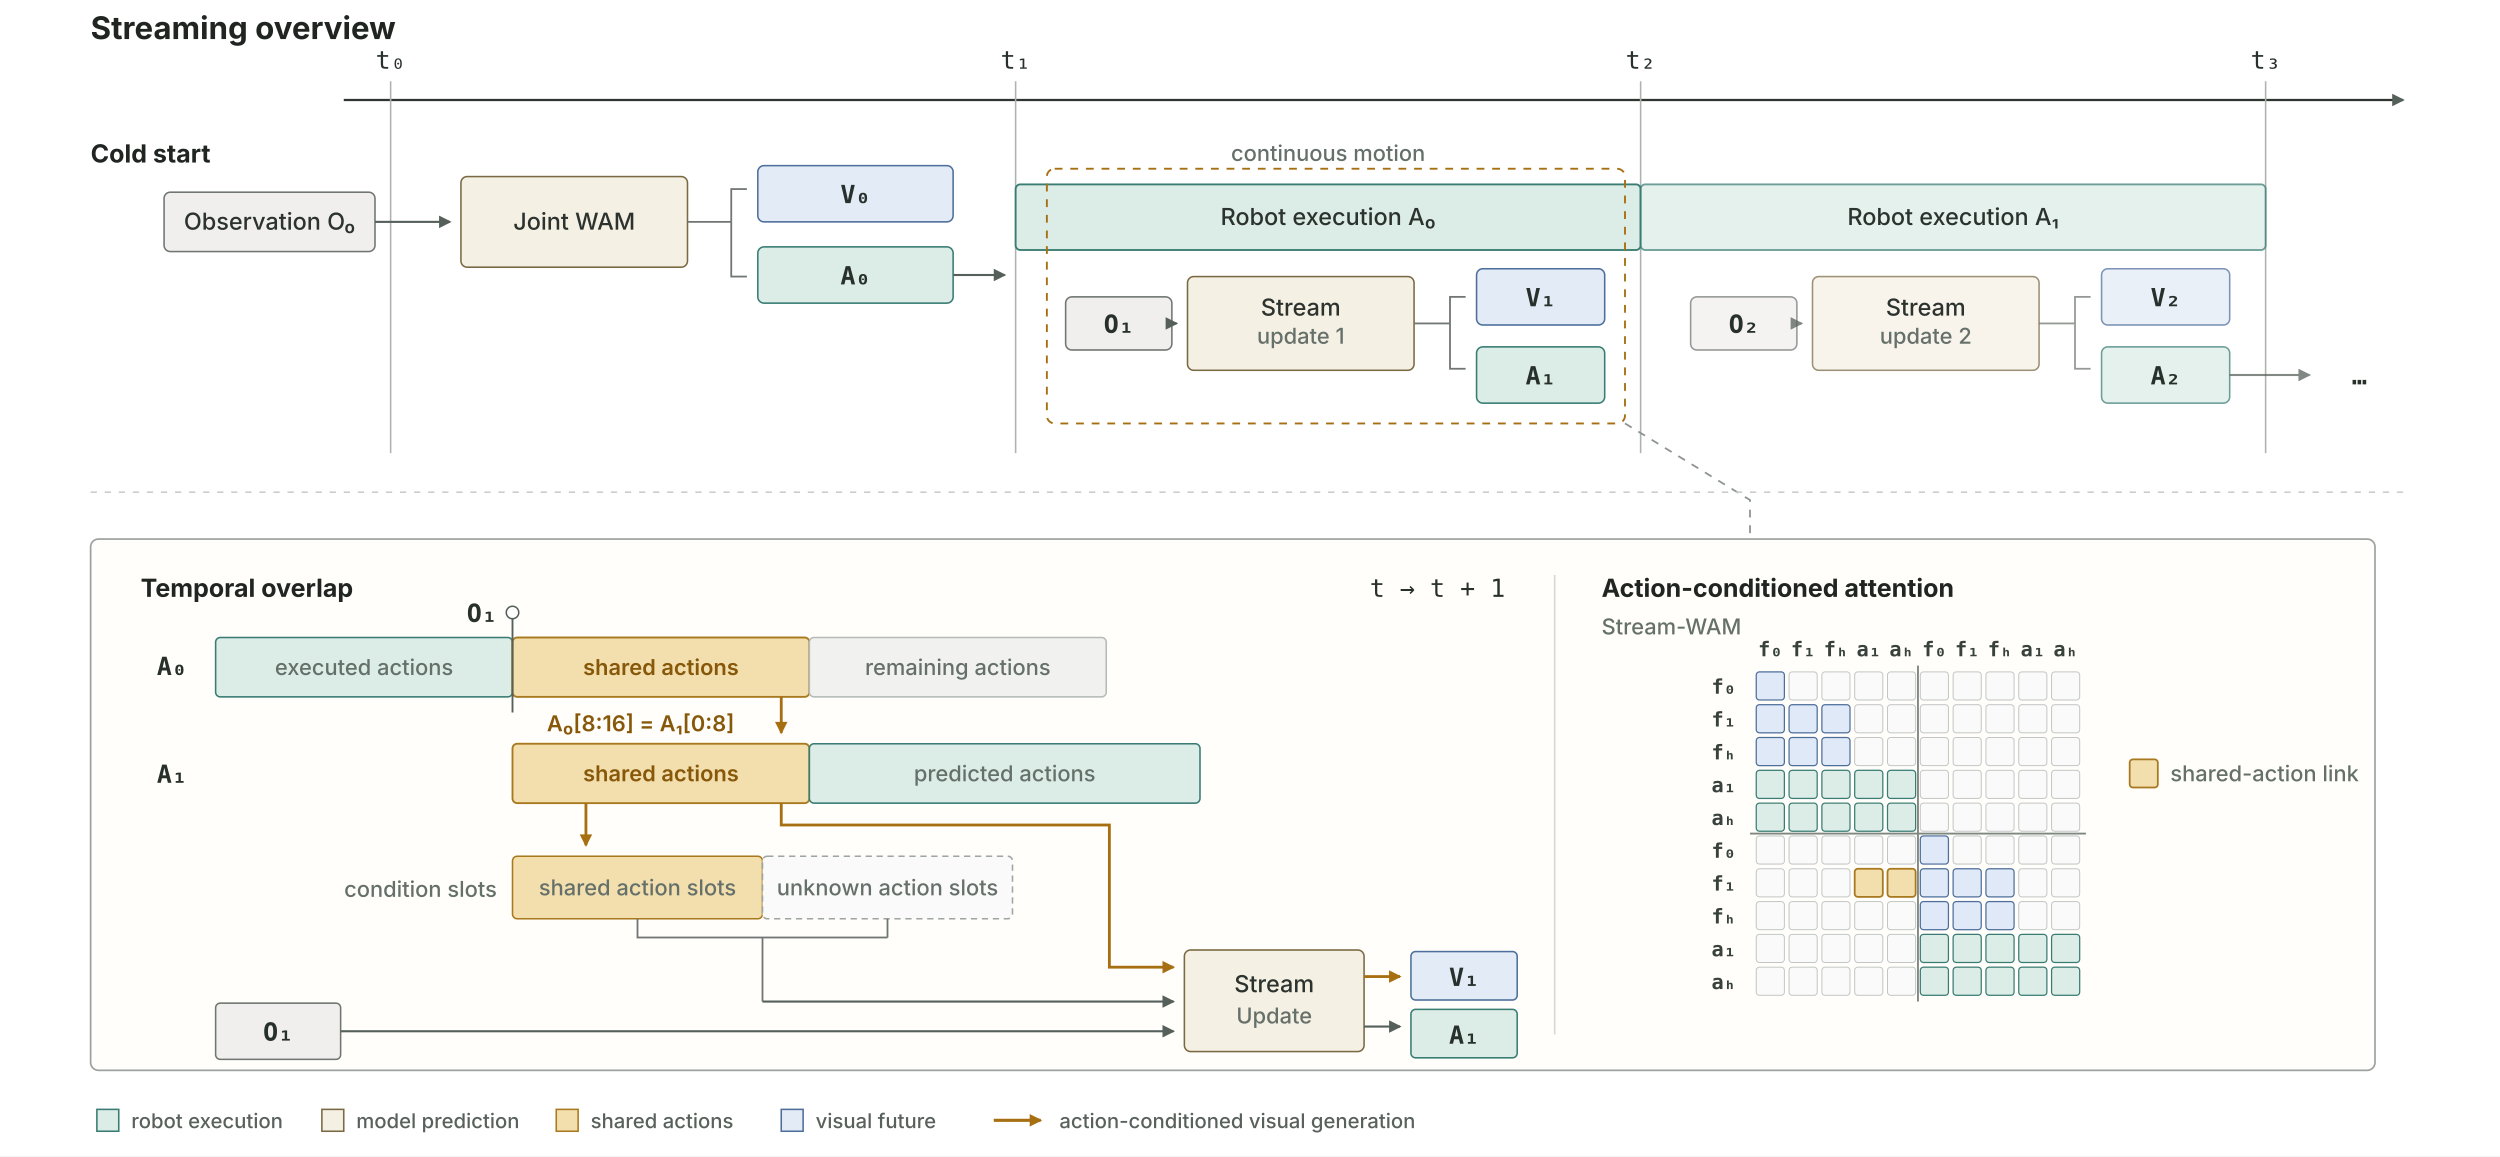
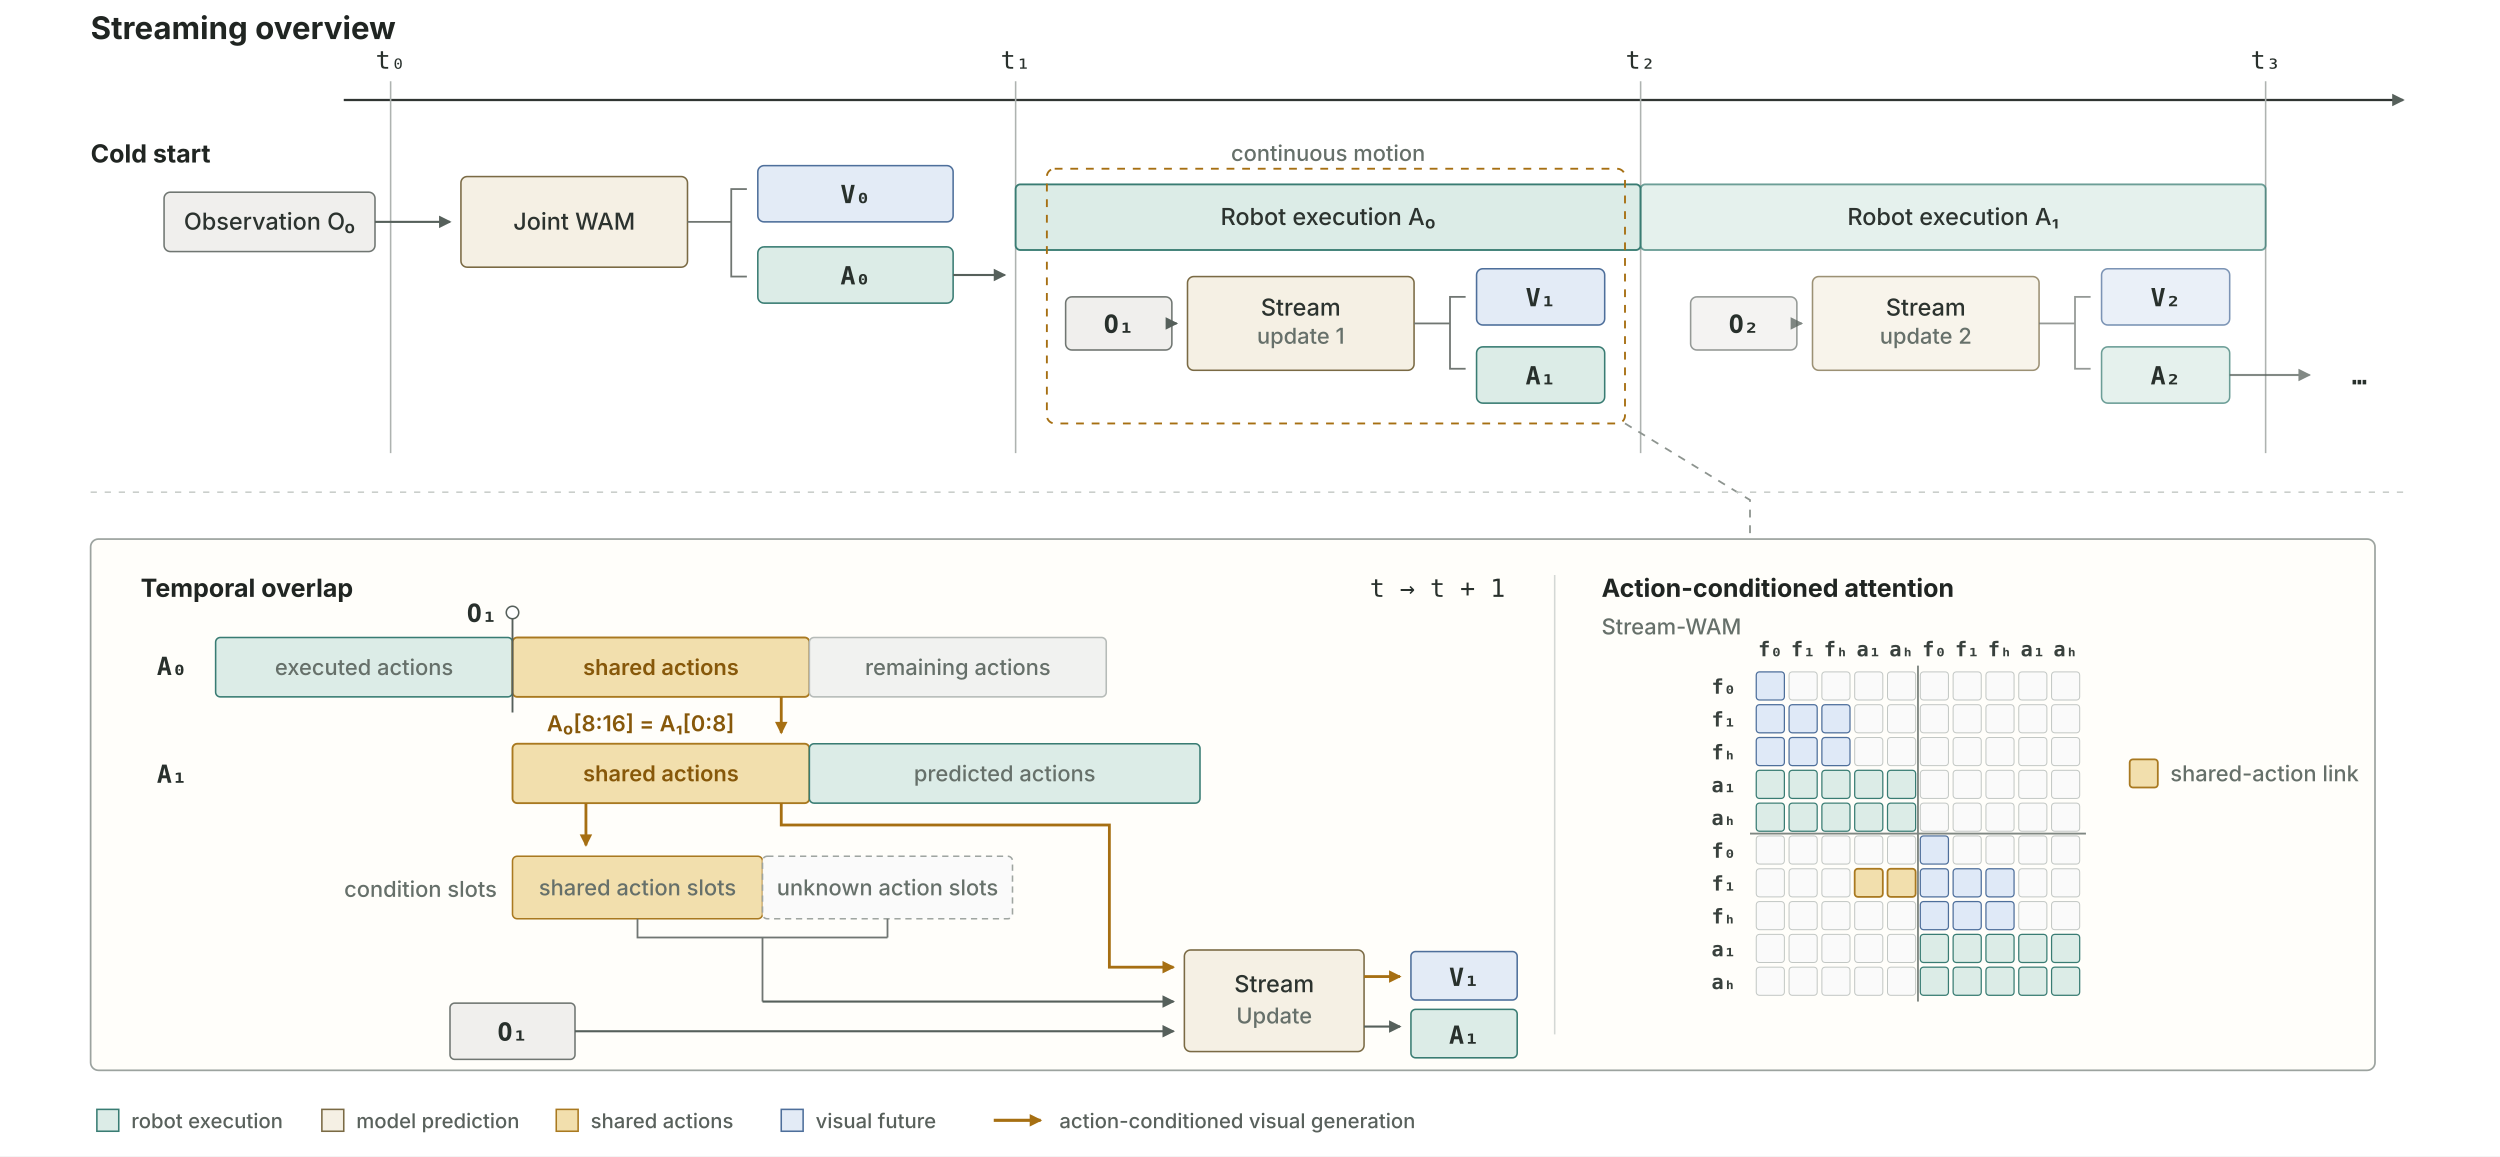
<svg xmlns="http://www.w3.org/2000/svg" viewBox="0 0 1600 740" role="img" aria-labelledby="streamwam-method-title streamwam-method-desc">
  <defs>
    <marker id="arrow-gray" markerWidth="8" markerHeight="8" refX="7" refY="4" orient="auto" markerUnits="userSpaceOnUse">
      <path d="M0 0 L8 4 L0 8 Z" fill="#56605b" />
    </marker>
    <marker id="arrow-gold" markerWidth="8" markerHeight="8" refX="7" refY="4" orient="auto" markerUnits="userSpaceOnUse">
      <path d="M0 0 L8 4 L0 8 Z" fill="#a66f12" />
    </marker>
    <style>
      .axis{stroke:#303532;stroke-width:1.45;fill:none}.landmark{stroke:#aeb3b0;stroke-width:1;fill:none}.guide{stroke:#c8cdca;stroke-width:1;stroke-dasharray:4 5;fill:none}
      .connector{stroke:#56605b;stroke-width:1.35;fill:none;marker-end:url(#arrow-gray)}.connector-plain{stroke:#707672;stroke-width:1.15;fill:none}.gold-path{stroke:#a66f12;stroke-width:1.8;fill:none;marker-end:url(#arrow-gold)}.callout{stroke:#8d948f;stroke-width:1.15;stroke-dasharray:5 5;fill:none}
      .title{font:650 20px/1.2 Inter,ui-sans-serif,system-ui,sans-serif;fill:#202522}.section{font:650 16px/1.2 Inter,ui-sans-serif,system-ui,sans-serif;fill:#202522}.label{font:500 15px/1.2 Inter,ui-sans-serif,system-ui,sans-serif;fill:#2c332f;text-anchor:middle}.small{font:500 14px/1.2 Inter,ui-sans-serif,system-ui,sans-serif;fill:#66706a;text-anchor:middle}.gold-label{font:600 14px/1.2 Inter,ui-sans-serif,system-ui,sans-serif;fill:#87580a;text-anchor:middle}.mono{font:600 16px/1 ui-monospace,SFMono-Regular,Consolas,monospace;fill:#28302c;text-anchor:middle}.time{font:500 16px/1 ui-monospace,SFMono-Regular,Consolas,monospace;fill:#28302c;text-anchor:middle}.legend{font:500 13px/1.2 Inter,ui-sans-serif,system-ui,sans-serif;fill:#59615c}
      .attention-token{font:600 13px/1 ui-monospace,SFMono-Regular,Consolas,monospace;fill:#39413d;text-anchor:middle}.attention-visual{fill:#dfe9f7;stroke:#4e6f9b;stroke-width:.8}.attention-action{fill:#dcece7;stroke:#397c73;stroke-width:.8}.attention-conditioned{fill:#f2dfad;stroke:#a97920;stroke-width:1.15}.attention-masked{fill:#fafafa;stroke:#c2c7c4;stroke-width:.65}
      .anchor-end{text-anchor:end}.anchor-start{text-anchor:start}.secondary rect,.secondary path{opacity:.74}
    </style>
  </defs>
  <rect width="1600" height="740" fill="#ffffff" />
  <g id="global-overview">
    <text class="title" x="58" y="25">Streaming overview</text>
    <g id="time-axis">
      <path class="axis" d="M220 64 H1538" marker-end="url(#arrow-gray)" />
      <line id="time-t0" class="landmark" x1="250" y1="52" x2="250" y2="290" />
      <line id="time-t1" class="landmark" x1="650" y1="52" x2="650" y2="290" />
      <line id="time-t2" class="landmark" x1="1050" y1="52" x2="1050" y2="290" />
      <line id="time-t3" class="landmark" x1="1450" y1="52" x2="1450" y2="290" />
      <text class="time" x="250" y="44">t₀</text>
      <text class="time" x="650" y="44">t₁</text>
      <text class="time" x="1050" y="44">t₂</text>
      <text class="time" x="1450" y="44">t₃</text>
    </g>
    <g id="overview-cold-start">
      <text class="section" x="58" y="104">Cold start</text>
      <rect x="105" y="123" width="135" height="38" rx="4" fill="#f0efed" stroke="#707672" />
      <text class="label" x="172.5" y="147">Observation O₀</text>
      <path class="connector" d="M240 142 H288" />
      <rect id="joint-wam-0" x="295" y="113" width="145" height="58" rx="4" fill="#f5f0e4" stroke="#7a6a44" />
      <text class="label" x="367.5" y="147">Joint WAM</text>
      <path class="connector-plain" d="M440 142 H468 V121 H478 M468 142 V177 H478" />
      <rect id="video-0" x="485" y="106" width="125" height="36" rx="4" fill="#e3ebf6" stroke="#4e6f9b" />
      <text class="mono" x="547.5" y="130">V₀</text>
      <rect id="action-0" x="485" y="158" width="125" height="36" rx="4" fill="#dcece7" stroke="#397c73" />
      <text class="mono" x="547.5" y="182">A₀</text>
      <path class="connector" d="M610 176 H643" />
    </g>
    <g id="overview-cycle-1">
      <text class="small" x="850" y="103">continuous motion</text>
      <rect id="overview-execution-0" x="650" y="118" width="400" height="42" rx="3" fill="#dcece7" stroke="#397c73" stroke-width="1.2" />
      <text class="label" x="850" y="144">Robot execution A₀</text>
      <rect x="682" y="190" width="68" height="34" rx="4" fill="#f0efed" stroke="#707672" />
      <text class="mono" x="716" y="213">O₁</text>
      <path class="connector" d="M750 207 H753" />
      <rect id="overview-update-1" x="760" y="177" width="145" height="60" rx="4" fill="#f5f0e4" stroke="#7a6a44" />
      <text class="label" x="832.5" y="202">Stream</text>
      <text class="small" x="832.5" y="220">update 1</text>
      <path class="connector-plain" d="M905 207 H928 V190 H938 M928 207 V236 H938" />
      <rect id="overview-video-1" x="945" y="172" width="82" height="36" rx="4" fill="#e3ebf6" stroke="#4e6f9b" />
      <text class="mono" x="986" y="196">V₁</text>
      <rect id="overview-action-1" x="945" y="222" width="82" height="36" rx="4" fill="#dcece7" stroke="#397c73" />
      <text class="mono" x="986" y="246">A₁</text>
    </g>
    <g id="overview-cycle-2" class="secondary">
      <rect id="overview-execution-1" x="1050" y="118" width="400" height="42" rx="3" fill="#dcece7" stroke="#397c73" stroke-width="1.2" />
      <text class="label" x="1250" y="144">Robot execution A₁</text>
      <rect x="1082" y="190" width="68" height="34" rx="4" fill="#f0efed" stroke="#707672" />
      <text class="mono" x="1116" y="213">O₂</text>
      <path class="connector" d="M1150 207 H1153" />
      <rect id="overview-update-2" x="1160" y="177" width="145" height="60" rx="4" fill="#f5f0e4" stroke="#7a6a44" />
      <text class="label" x="1232.5" y="202">Stream</text>
      <text class="small" x="1232.5" y="220">update 2</text>
      <path class="connector-plain" d="M1305 207 H1328 V190 H1338 M1328 207 V236 H1338" />
      <rect x="1345" y="172" width="82" height="36" rx="4" fill="#e3ebf6" stroke="#4e6f9b" />
      <text class="mono" x="1386" y="196">V₂</text>
      <rect x="1345" y="222" width="82" height="36" rx="4" fill="#dcece7" stroke="#397c73" />
      <text class="mono" x="1386" y="246">A₂</text>
      <path class="connector" d="M1427 240 H1478" />
      <text class="mono" x="1510" y="246">…</text>
    </g>
    <rect id="inset-selection" x="670" y="108" width="370" height="163" rx="5" fill="none" stroke="#a66f12" stroke-width="1.2" stroke-dasharray="5 5" />
    <path id="inset-callout" class="callout" d="M1040 271 L1120 320 L1120 345" />
  </g>
  <path class="guide" d="M58 315 H1540" />
  <g id="detail-inset">
    <rect id="detail-inset-frame" x="58" y="345" width="1462" height="340" rx="5" fill="#fffefa" stroke="#9ca39f" stroke-width="1.1" />
    <rect id="temporal-overlap-panel" x="86" y="362" width="885" height="300" fill="none" />
    <rect id="attention-panel" x="1018" y="362" width="474" height="300" fill="none" />
    <line id="inset-divider" x1="995" y1="368" x2="995" y2="662" stroke="#d4d8d5" stroke-width="1" />
    <text class="section" x="90" y="382">Temporal overlap</text>
    <text class="time" x="920" y="382">t → t + 1</text>
    <text class="mono" x="110" y="432">A₀</text>
    <rect id="inset-a0-before" x="138" y="408" width="190" height="38" rx="3" fill="#dcece7" stroke="#397c73" />
    <rect id="inset-a0-overlap" x="328" y="408" width="190" height="38" rx="3" fill="#f2dfad" stroke="#a97920" stroke-width="1.2" />
    <rect id="inset-a0-remaining" x="518" y="408" width="190" height="38" rx="3" fill="#f1f2f0" stroke="#b6bbb8" />
    <text class="small" x="233" y="432">executed actions</text>
    <text class="gold-label" x="423" y="432">shared actions</text>
    <text class="small" x="613" y="432">remaining actions</text>
    <line id="inset-observation" x1="328" y1="392" x2="328" y2="456" stroke="#56605b" stroke-width="1.2" />
    <circle cx="328" cy="392" r="4" fill="#fff" stroke="#56605b" />
    <text class="mono anchor-end" x="318" y="398">O₁</text>
    <path id="shared-to-action-prefix" class="gold-path" d="M500 446 V469" />
    <text class="mono" x="110" y="501">A₁</text>
    <rect id="inset-a1-action-prefix" x="328" y="476" width="190" height="38" rx="3" fill="#f2dfad" stroke="#a97920" stroke-width="1.2" />
    <rect id="inset-a1-continuation" x="518" y="476" width="250" height="38" rx="3" fill="#dcece7" stroke="#397c73" />
    <text class="gold-label" x="423" y="500">shared actions</text>
    <text class="small" x="643" y="500">predicted actions</text>
    <text class="gold-label" x="410" y="468">A₀[8:16] = A₁[0:8]</text>
    <path id="shared-to-condition-slots" class="gold-path" d="M375 514 V541" />
    <path id="shared-actions-to-update" class="gold-path" d="M500 514 V528 H710 V619 H751" />
    <text class="small anchor-end" x="318" y="574">condition slots</text>
    <rect id="inset-shared-action-slots" x="328" y="548" width="160" height="40" rx="3" fill="#f2dfad" stroke="#a97920" />
    <rect id="inset-unknown-slots" x="488" y="548" width="160" height="40" rx="3" fill="#fafafa" stroke="#9fa5a1" stroke-dasharray="4 3" />
    <text class="small" data-for="inset-shared-action-slots" x="408" y="573">shared action slots</text>
    <text class="small" data-for="inset-unknown-slots" x="568" y="573">unknown action slots</text>
    <path id="inset-condition-bus" class="connector-plain" d="M408 588 V600 H568 M568 588 V600 M488 600 V641" />
-     <rect x="138" y="642" width="80" height="36" rx="3" fill="#f0efed" stroke="#707672" />
-     <text class="mono" x="178" y="666">O₁</text>
-     <path id="inset-observation-input" class="connector" d="M218 660 H751" />
+     <rect id="inset-observation-input-box" x="288" y="642" width="80" height="36" rx="3" fill="#f0efed" stroke="#707672" />
+     <text class="mono" x="328" y="666">O₁</text>
+     <path id="inset-observation-input" class="connector" d="M368 660 H751" />
    <path id="inset-context-input" class="connector" d="M488 641 H751" />
    <rect id="inset-update" x="758" y="608" width="115" height="65" rx="4" fill="#f5f0e4" stroke="#7a6a44" />
    <text class="label" x="815.5" y="635">Stream</text>
    <text class="small" x="815.5" y="655">Update</text>
    <path id="inset-condition-to-video" class="gold-path" d="M873 625 H896" />
    <path id="inset-action-output" class="connector" d="M873 657 H896" />
    <rect id="inset-video-1" x="903" y="609" width="68" height="31" rx="3" fill="#e3ebf6" stroke="#4e6f9b" />
    <text class="mono" x="937" y="631">V₁</text>
    <rect id="inset-action-1" x="903" y="646" width="68" height="31" rx="3" fill="#dcece7" stroke="#397c73" />
    <text class="mono" x="937" y="668">A₁</text>
    <text class="section" x="1025" y="382">Action-conditioned attention</text>
    <text class="small anchor-start" x="1025" y="406">Stream-WAM</text>
    <g id="attention-column-labels">
      <text class="attention-token" x="1133" y="420">f₀</text>
      <text class="attention-token" x="1154" y="420">f₁</text>
      <text class="attention-token" x="1175" y="420">fₕ</text>
      <text class="attention-token" x="1196" y="420">a₁</text>
      <text class="attention-token" x="1217" y="420">aₕ</text>
      <text class="attention-token" x="1238" y="420">f₀</text>
      <text class="attention-token" x="1259" y="420">f₁</text>
      <text class="attention-token" x="1280" y="420">fₕ</text>
      <text class="attention-token" x="1301" y="420">a₁</text>
      <text class="attention-token" x="1322" y="420">aₕ</text>
    </g>
    <g id="attention-row-labels">
      <text class="attention-token anchor-end" x="1111" y="444">f₀</text>
      <text class="attention-token anchor-end" x="1111" y="465">f₁</text>
      <text class="attention-token anchor-end" x="1111" y="486">fₕ</text>
      <text class="attention-token anchor-end" x="1111" y="507">a₁</text>
      <text class="attention-token anchor-end" x="1111" y="528">aₕ</text>
      <text class="attention-token anchor-end" x="1111" y="549">f₀</text>
      <text class="attention-token anchor-end" x="1111" y="570">f₁</text>
      <text class="attention-token anchor-end" x="1111" y="591">fₕ</text>
      <text class="attention-token anchor-end" x="1111" y="612">a₁</text>
      <text class="attention-token anchor-end" x="1111" y="633">aₕ</text>
    </g>
    <g id="streamwam-attention-mask">
      <rect class="attention-visual" data-row="0" data-col="0" x="1124" y="430" width="18" height="18" rx="2" />
      <rect class="attention-masked" data-row="0" data-col="1" x="1145" y="430" width="18" height="18" rx="2" />
      <rect class="attention-masked" data-row="0" data-col="2" x="1166" y="430" width="18" height="18" rx="2" />
      <rect class="attention-masked" data-row="0" data-col="3" x="1187" y="430" width="18" height="18" rx="2" />
      <rect class="attention-masked" data-row="0" data-col="4" x="1208" y="430" width="18" height="18" rx="2" />
      <rect class="attention-masked" data-row="0" data-col="5" x="1229" y="430" width="18" height="18" rx="2" />
      <rect class="attention-masked" data-row="0" data-col="6" x="1250" y="430" width="18" height="18" rx="2" />
      <rect class="attention-masked" data-row="0" data-col="7" x="1271" y="430" width="18" height="18" rx="2" />
      <rect class="attention-masked" data-row="0" data-col="8" x="1292" y="430" width="18" height="18" rx="2" />
      <rect class="attention-masked" data-row="0" data-col="9" x="1313" y="430" width="18" height="18" rx="2" />
      <rect class="attention-visual" data-row="1" data-col="0" x="1124" y="451" width="18" height="18" rx="2" />
      <rect class="attention-visual" data-row="1" data-col="1" x="1145" y="451" width="18" height="18" rx="2" />
      <rect class="attention-visual" data-row="1" data-col="2" x="1166" y="451" width="18" height="18" rx="2" />
      <rect class="attention-masked" data-row="1" data-col="3" x="1187" y="451" width="18" height="18" rx="2" />
      <rect class="attention-masked" data-row="1" data-col="4" x="1208" y="451" width="18" height="18" rx="2" />
      <rect class="attention-masked" data-row="1" data-col="5" x="1229" y="451" width="18" height="18" rx="2" />
      <rect class="attention-masked" data-row="1" data-col="6" x="1250" y="451" width="18" height="18" rx="2" />
      <rect class="attention-masked" data-row="1" data-col="7" x="1271" y="451" width="18" height="18" rx="2" />
      <rect class="attention-masked" data-row="1" data-col="8" x="1292" y="451" width="18" height="18" rx="2" />
      <rect class="attention-masked" data-row="1" data-col="9" x="1313" y="451" width="18" height="18" rx="2" />
      <rect class="attention-visual" data-row="2" data-col="0" x="1124" y="472" width="18" height="18" rx="2" />
      <rect class="attention-visual" data-row="2" data-col="1" x="1145" y="472" width="18" height="18" rx="2" />
      <rect class="attention-visual" data-row="2" data-col="2" x="1166" y="472" width="18" height="18" rx="2" />
      <rect class="attention-masked" data-row="2" data-col="3" x="1187" y="472" width="18" height="18" rx="2" />
      <rect class="attention-masked" data-row="2" data-col="4" x="1208" y="472" width="18" height="18" rx="2" />
      <rect class="attention-masked" data-row="2" data-col="5" x="1229" y="472" width="18" height="18" rx="2" />
      <rect class="attention-masked" data-row="2" data-col="6" x="1250" y="472" width="18" height="18" rx="2" />
      <rect class="attention-masked" data-row="2" data-col="7" x="1271" y="472" width="18" height="18" rx="2" />
      <rect class="attention-masked" data-row="2" data-col="8" x="1292" y="472" width="18" height="18" rx="2" />
      <rect class="attention-masked" data-row="2" data-col="9" x="1313" y="472" width="18" height="18" rx="2" />
      <rect class="attention-action" data-row="3" data-col="0" x="1124" y="493" width="18" height="18" rx="2" />
      <rect class="attention-action" data-row="3" data-col="1" x="1145" y="493" width="18" height="18" rx="2" />
      <rect class="attention-action" data-row="3" data-col="2" x="1166" y="493" width="18" height="18" rx="2" />
      <rect class="attention-action" data-row="3" data-col="3" x="1187" y="493" width="18" height="18" rx="2" />
      <rect class="attention-action" data-row="3" data-col="4" x="1208" y="493" width="18" height="18" rx="2" />
      <rect class="attention-masked" data-row="3" data-col="5" x="1229" y="493" width="18" height="18" rx="2" />
      <rect class="attention-masked" data-row="3" data-col="6" x="1250" y="493" width="18" height="18" rx="2" />
      <rect class="attention-masked" data-row="3" data-col="7" x="1271" y="493" width="18" height="18" rx="2" />
      <rect class="attention-masked" data-row="3" data-col="8" x="1292" y="493" width="18" height="18" rx="2" />
      <rect class="attention-masked" data-row="3" data-col="9" x="1313" y="493" width="18" height="18" rx="2" />
      <rect class="attention-action" data-row="4" data-col="0" x="1124" y="514" width="18" height="18" rx="2" />
      <rect class="attention-action" data-row="4" data-col="1" x="1145" y="514" width="18" height="18" rx="2" />
      <rect class="attention-action" data-row="4" data-col="2" x="1166" y="514" width="18" height="18" rx="2" />
      <rect class="attention-action" data-row="4" data-col="3" x="1187" y="514" width="18" height="18" rx="2" />
      <rect class="attention-action" data-row="4" data-col="4" x="1208" y="514" width="18" height="18" rx="2" />
      <rect class="attention-masked" data-row="4" data-col="5" x="1229" y="514" width="18" height="18" rx="2" />
      <rect class="attention-masked" data-row="4" data-col="6" x="1250" y="514" width="18" height="18" rx="2" />
      <rect class="attention-masked" data-row="4" data-col="7" x="1271" y="514" width="18" height="18" rx="2" />
      <rect class="attention-masked" data-row="4" data-col="8" x="1292" y="514" width="18" height="18" rx="2" />
      <rect class="attention-masked" data-row="4" data-col="9" x="1313" y="514" width="18" height="18" rx="2" />
      <rect class="attention-masked" data-row="5" data-col="0" x="1124" y="535" width="18" height="18" rx="2" />
      <rect class="attention-masked" data-row="5" data-col="1" x="1145" y="535" width="18" height="18" rx="2" />
      <rect class="attention-masked" data-row="5" data-col="2" x="1166" y="535" width="18" height="18" rx="2" />
      <rect class="attention-masked" data-row="5" data-col="3" x="1187" y="535" width="18" height="18" rx="2" />
      <rect class="attention-masked" data-row="5" data-col="4" x="1208" y="535" width="18" height="18" rx="2" />
      <rect class="attention-visual" data-row="5" data-col="5" x="1229" y="535" width="18" height="18" rx="2" />
      <rect class="attention-masked" data-row="5" data-col="6" x="1250" y="535" width="18" height="18" rx="2" />
      <rect class="attention-masked" data-row="5" data-col="7" x="1271" y="535" width="18" height="18" rx="2" />
      <rect class="attention-masked" data-row="5" data-col="8" x="1292" y="535" width="18" height="18" rx="2" />
      <rect class="attention-masked" data-row="5" data-col="9" x="1313" y="535" width="18" height="18" rx="2" />
      <rect class="attention-masked" data-row="6" data-col="0" x="1124" y="556" width="18" height="18" rx="2" />
      <rect class="attention-masked" data-row="6" data-col="1" x="1145" y="556" width="18" height="18" rx="2" />
      <rect class="attention-masked" data-row="6" data-col="2" x="1166" y="556" width="18" height="18" rx="2" />
      <rect class="attention-conditioned" data-row="6" data-col="3" x="1187" y="556" width="18" height="18" rx="2" />
      <rect class="attention-conditioned" data-row="6" data-col="4" x="1208" y="556" width="18" height="18" rx="2" />
      <rect class="attention-visual" data-row="6" data-col="5" x="1229" y="556" width="18" height="18" rx="2" />
      <rect class="attention-visual" data-row="6" data-col="6" x="1250" y="556" width="18" height="18" rx="2" />
      <rect class="attention-visual" data-row="6" data-col="7" x="1271" y="556" width="18" height="18" rx="2" />
      <rect class="attention-masked" data-row="6" data-col="8" x="1292" y="556" width="18" height="18" rx="2" />
      <rect class="attention-masked" data-row="6" data-col="9" x="1313" y="556" width="18" height="18" rx="2" />
      <rect class="attention-masked" data-row="7" data-col="0" x="1124" y="577" width="18" height="18" rx="2" />
      <rect class="attention-masked" data-row="7" data-col="1" x="1145" y="577" width="18" height="18" rx="2" />
      <rect class="attention-masked" data-row="7" data-col="2" x="1166" y="577" width="18" height="18" rx="2" />
      <rect class="attention-masked" data-row="7" data-col="3" x="1187" y="577" width="18" height="18" rx="2" />
      <rect class="attention-masked" data-row="7" data-col="4" x="1208" y="577" width="18" height="18" rx="2" />
      <rect class="attention-visual" data-row="7" data-col="5" x="1229" y="577" width="18" height="18" rx="2" />
      <rect class="attention-visual" data-row="7" data-col="6" x="1250" y="577" width="18" height="18" rx="2" />
      <rect class="attention-visual" data-row="7" data-col="7" x="1271" y="577" width="18" height="18" rx="2" />
      <rect class="attention-masked" data-row="7" data-col="8" x="1292" y="577" width="18" height="18" rx="2" />
      <rect class="attention-masked" data-row="7" data-col="9" x="1313" y="577" width="18" height="18" rx="2" />
      <rect class="attention-masked" data-row="8" data-col="0" x="1124" y="598" width="18" height="18" rx="2" />
      <rect class="attention-masked" data-row="8" data-col="1" x="1145" y="598" width="18" height="18" rx="2" />
      <rect class="attention-masked" data-row="8" data-col="2" x="1166" y="598" width="18" height="18" rx="2" />
      <rect class="attention-masked" data-row="8" data-col="3" x="1187" y="598" width="18" height="18" rx="2" />
      <rect class="attention-masked" data-row="8" data-col="4" x="1208" y="598" width="18" height="18" rx="2" />
      <rect class="attention-action" data-row="8" data-col="5" x="1229" y="598" width="18" height="18" rx="2" />
      <rect class="attention-action" data-row="8" data-col="6" x="1250" y="598" width="18" height="18" rx="2" />
      <rect class="attention-action" data-row="8" data-col="7" x="1271" y="598" width="18" height="18" rx="2" />
      <rect class="attention-action" data-row="8" data-col="8" x="1292" y="598" width="18" height="18" rx="2" />
      <rect class="attention-action" data-row="8" data-col="9" x="1313" y="598" width="18" height="18" rx="2" />
      <rect class="attention-masked" data-row="9" data-col="0" x="1124" y="619" width="18" height="18" rx="2" />
      <rect class="attention-masked" data-row="9" data-col="1" x="1145" y="619" width="18" height="18" rx="2" />
      <rect class="attention-masked" data-row="9" data-col="2" x="1166" y="619" width="18" height="18" rx="2" />
      <rect class="attention-masked" data-row="9" data-col="3" x="1187" y="619" width="18" height="18" rx="2" />
      <rect class="attention-masked" data-row="9" data-col="4" x="1208" y="619" width="18" height="18" rx="2" />
      <rect class="attention-action" data-row="9" data-col="5" x="1229" y="619" width="18" height="18" rx="2" />
      <rect class="attention-action" data-row="9" data-col="6" x="1250" y="619" width="18" height="18" rx="2" />
      <rect class="attention-action" data-row="9" data-col="7" x="1271" y="619" width="18" height="18" rx="2" />
      <rect class="attention-action" data-row="9" data-col="8" x="1292" y="619" width="18" height="18" rx="2" />
      <rect class="attention-action" data-row="9" data-col="9" x="1313" y="619" width="18" height="18" rx="2" />
    </g>
    <line x1="1227.5" y1="426" x2="1227.5" y2="641" stroke="#7f8782" stroke-width="1.2" />
    <line x1="1120" y1="533.5" x2="1335" y2="533.5" stroke="#7f8782" stroke-width="1.2" />
    <rect x="1363" y="486" width="18" height="18" rx="2" class="attention-conditioned" />
    <text class="small anchor-start" x="1389" y="500">shared-action link</text>
  </g>
  <g transform="translate(62 710)">
    <rect width="14" height="14" fill="#dcece7" stroke="#397c73" />
    <text class="legend" x="22" y="12">robot execution</text>
    <rect x="144" width="14" height="14" fill="#f5f0e4" stroke="#7a6a44" />
    <text class="legend" x="166" y="12">model prediction</text>
    <rect x="294" width="14" height="14" fill="#f2dfad" stroke="#a97920" />
    <text class="legend" x="316" y="12">shared actions</text>
    <rect x="438" width="14" height="14" fill="#e3ebf6" stroke="#4e6f9b" />
    <text class="legend" x="460" y="12">visual future</text>
    <line x1="574" y1="7" x2="604" y2="7" stroke="#a66f12" stroke-width="2" marker-end="url(#arrow-gold)" />
    <text class="legend" x="616" y="12">action-conditioned visual generation</text>
  </g>
</svg>
